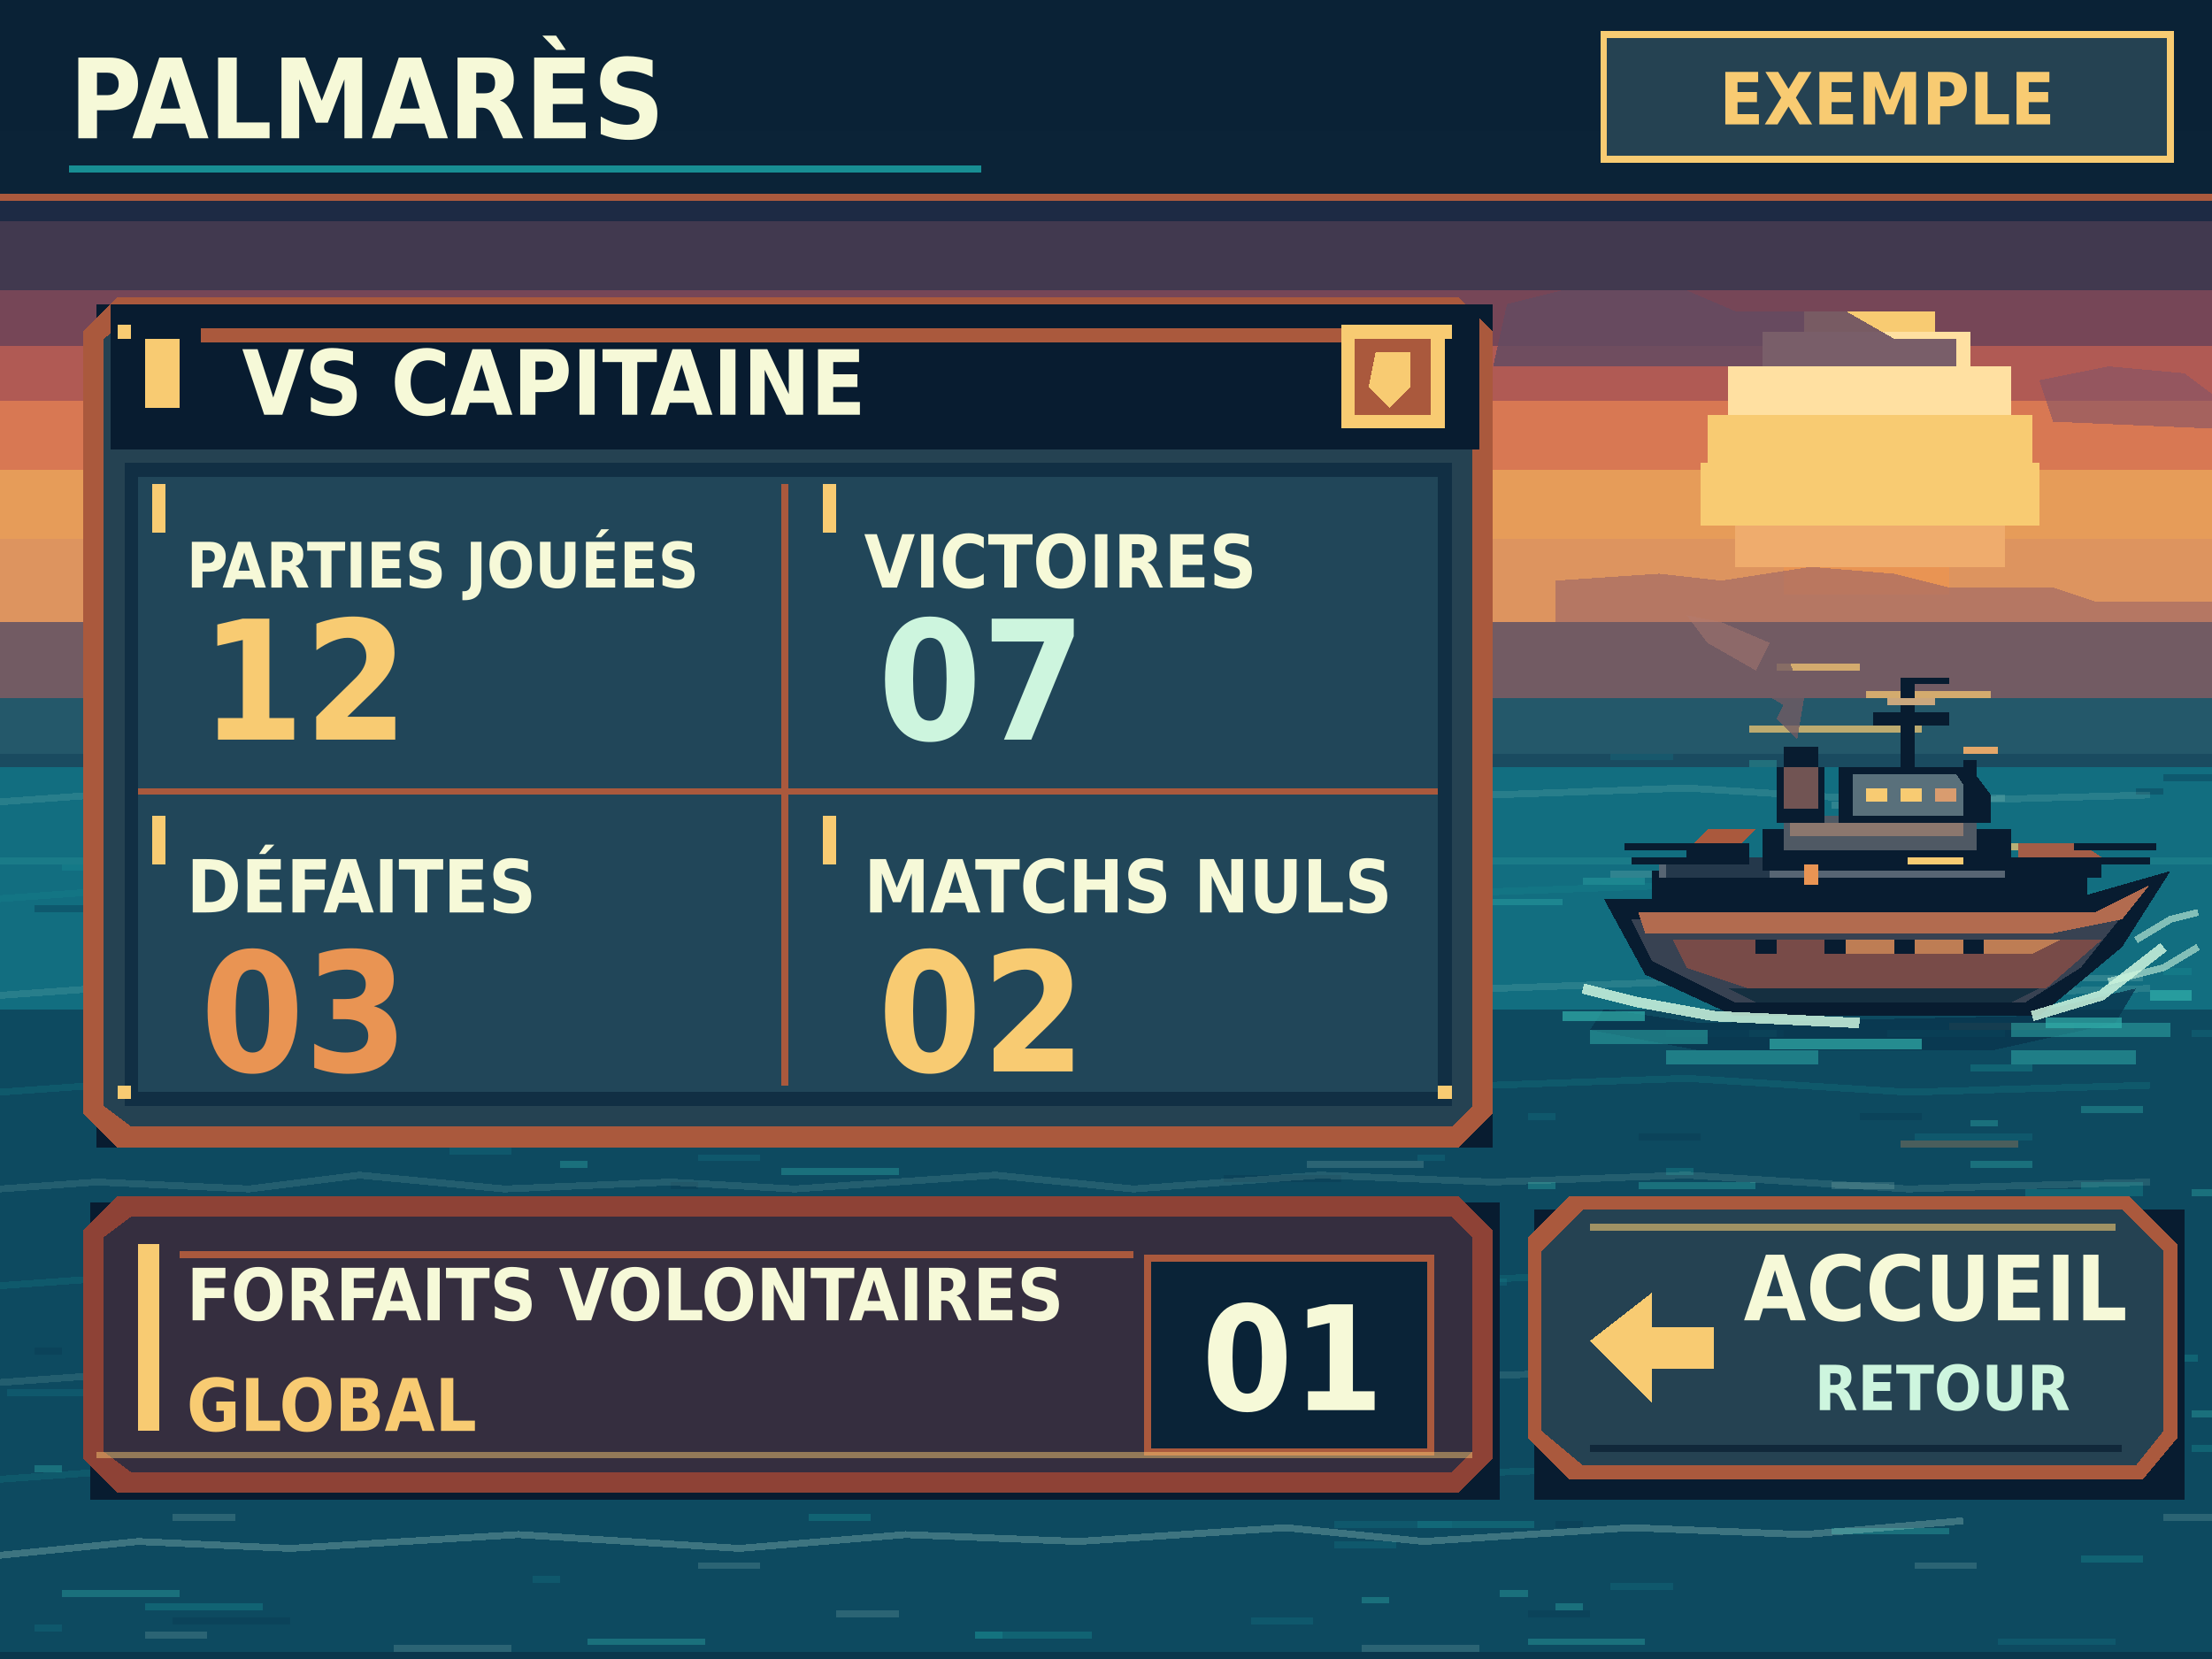
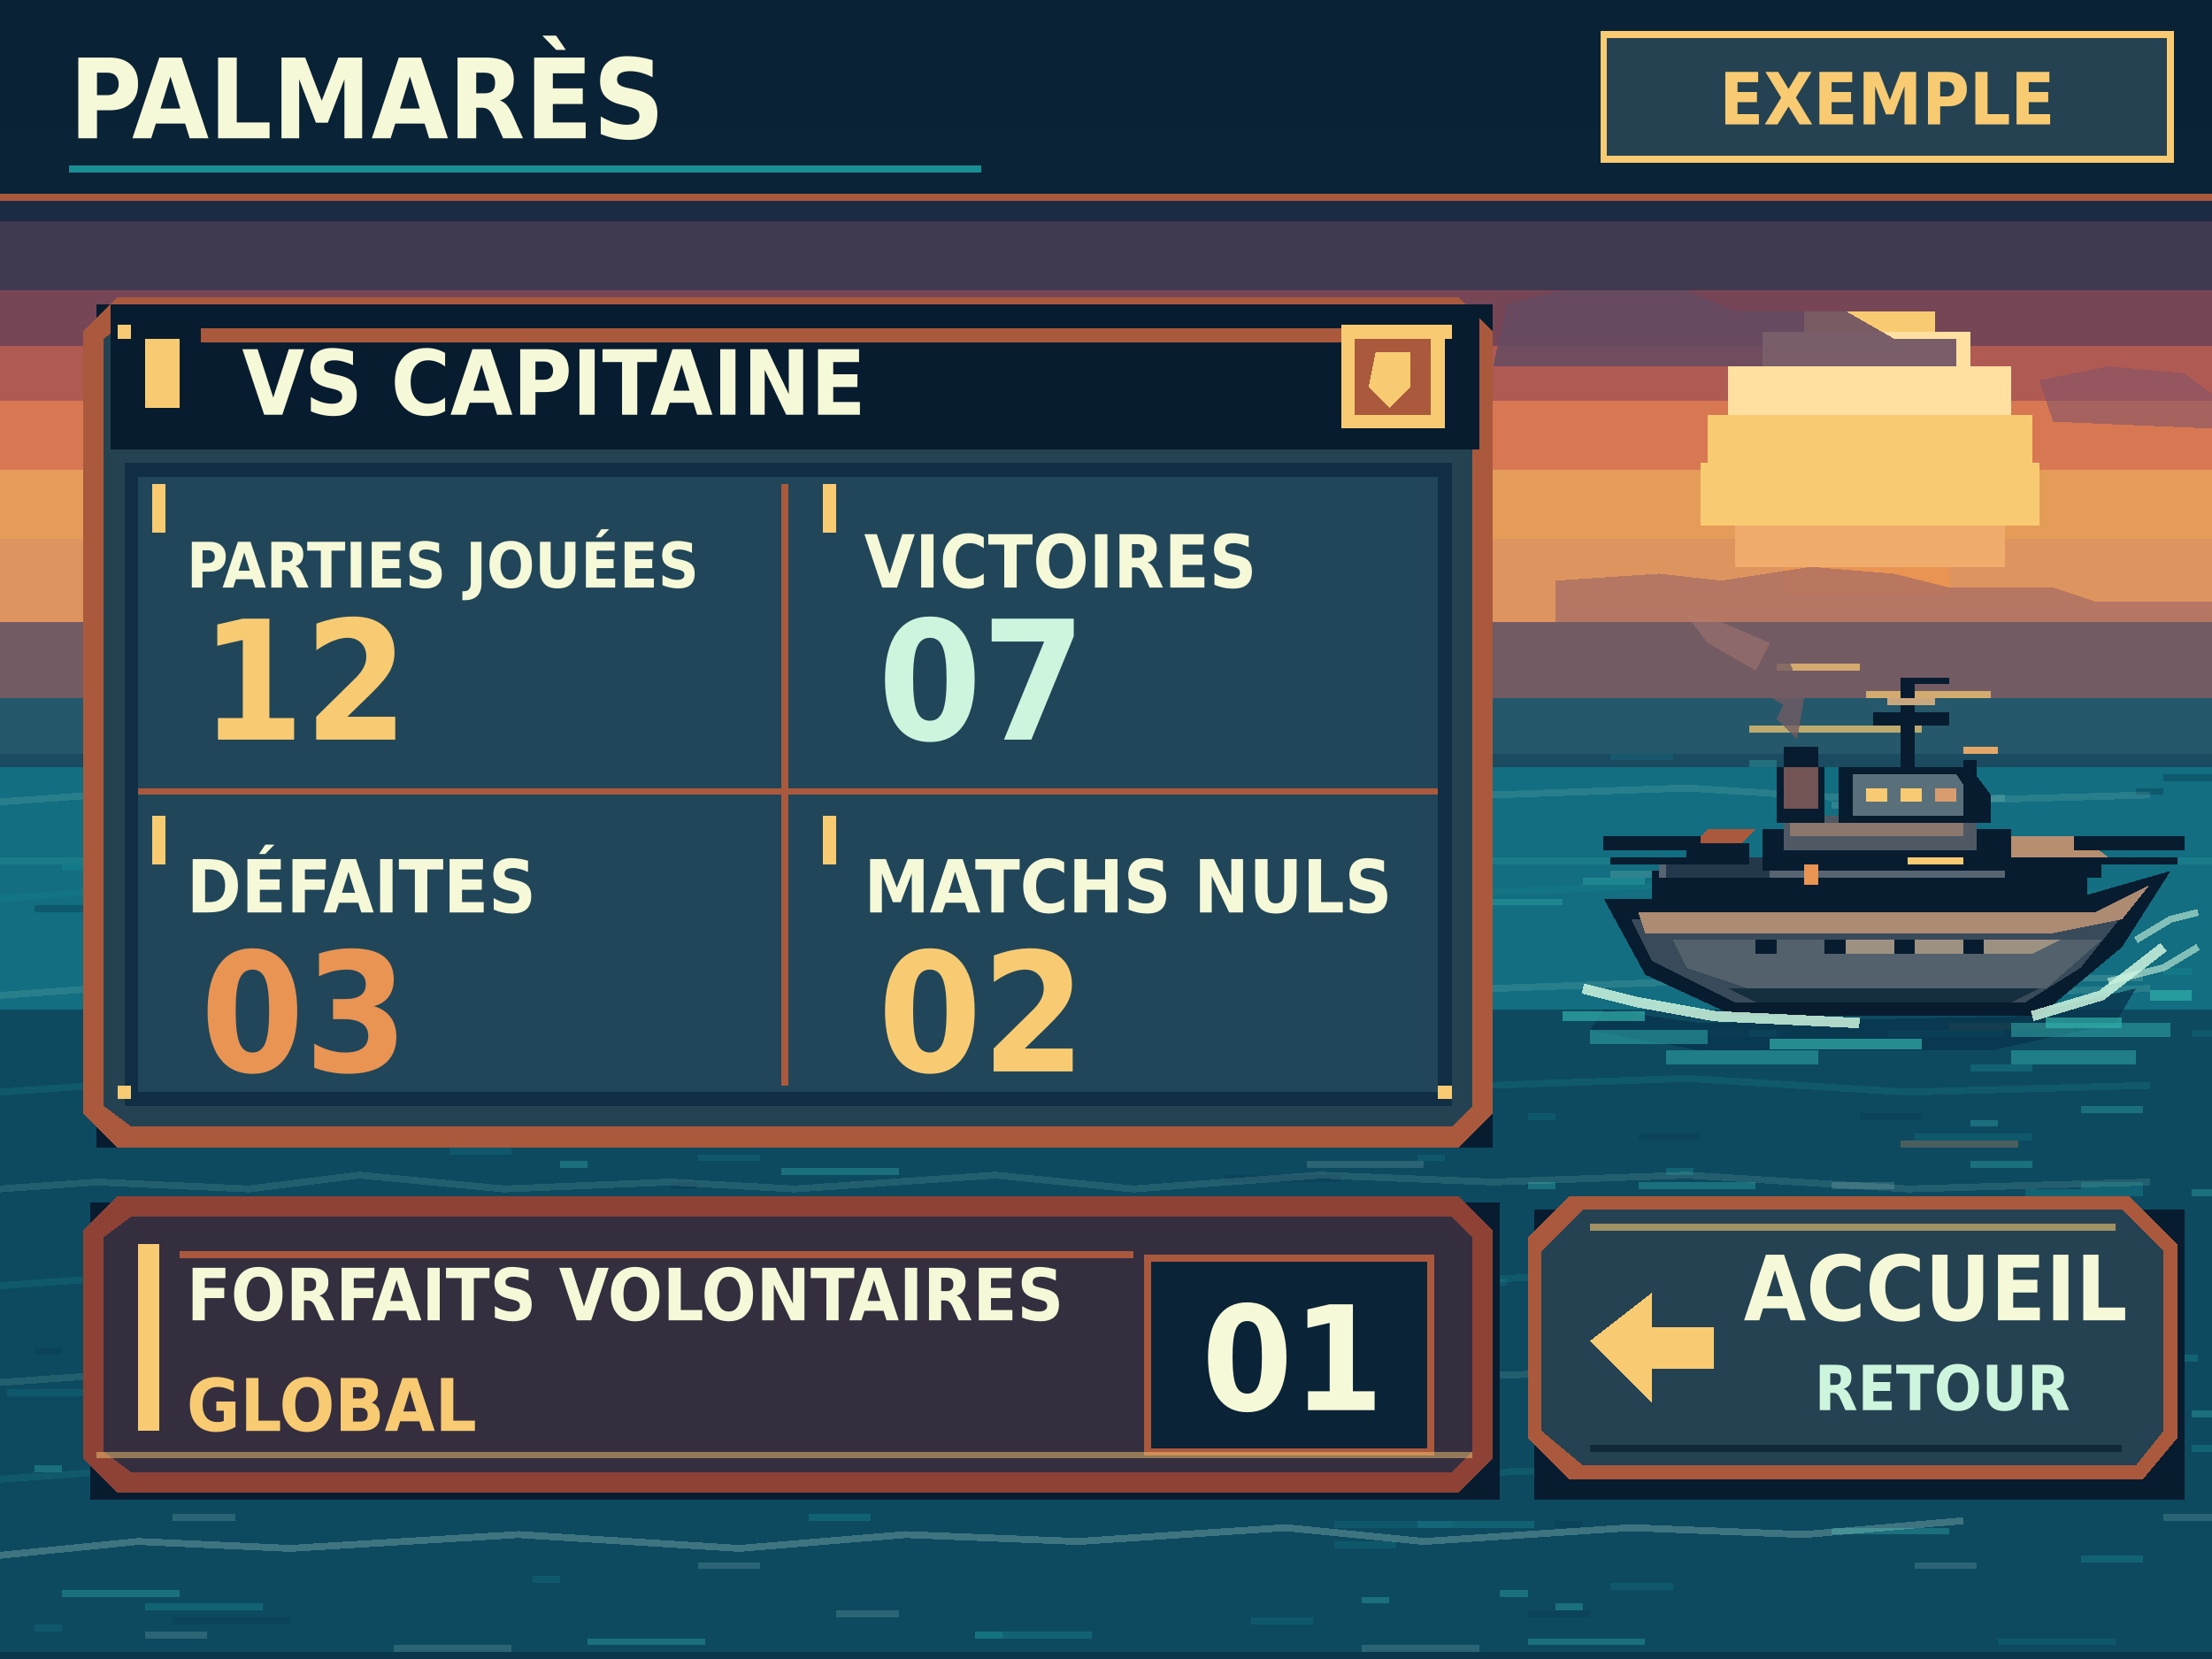
<svg xmlns="http://www.w3.org/2000/svg" width="320" height="240" viewBox="0 0 320 240" shape-rendering="crispEdges">
  <g id="scene-maritime-originale-g01-ocean-continu">
    <rect x="0" y="0" width="320" height="240" fill="#07354E" />
    <rect x="0" y="0" width="320" height="19" fill="#0A1C32" />
    <rect x="0" y="19" width="320" height="13" fill="#1D2A44" />
    <rect x="0" y="32" width="320" height="10" fill="#41394F" />
    <rect x="0" y="42" width="320" height="8" fill="#764657" />
    <rect x="0" y="50" width="320" height="8" fill="#B05A54" />
    <rect x="0" y="58" width="320" height="10" fill="#D87853" />
    <rect x="0" y="68" width="320" height="10" fill="#E69C59" />
    <rect x="0" y="78" width="320" height="12" fill="#DD945F" />
    <rect x="0" y="90" width="320" height="11" fill="#725B63" />
    <rect x="0" y="101" width="320" height="13" fill="#24586A" />
    <rect x="0" y="114" width="320" height="32" fill="#126E80" />
    <rect x="0" y="146" width="320" height="94" fill="#0D4A60" />
    <rect x="261" y="45" width="19" height="3" fill="#F8CB72" />
    <rect x="255" y="48" width="30" height="5" fill="#FFE0A1" />
    <rect x="250" y="53" width="41" height="7" fill="#FFE0A1" />
    <rect x="247" y="60" width="47" height="7" fill="#F8CB72" />
    <rect x="246" y="67" width="49" height="9" fill="#F8CB72" />
    <rect x="251" y="76" width="39" height="6" fill="#EFAC6D" />
    <rect x="258" y="82" width="24" height="4" fill="#E99453" />
    <polygon points="218,44 226,42 244,42 251,45 267,45 274,49 283,49 283,53 216,53" fill="#654B60" opacity=".87" />
    <polygon points="295,55 305,53 316,54 320,57 320,62 297,61" fill="#845465" opacity=".6" />
    <polygon points="225,84 240,83 249,84 262,82 274,83 282,85 297,85 303,87 320,87 320,90 225,90" fill="#9D6566" opacity=".62" />
    <rect x="0" y="109" width="320" height="2" fill="#07354E" opacity=".36" />
    <rect x="0" y="111" width="320" height="3" fill="#126E80" />
    <rect x="0" y="124" width="320" height="1" fill="#2B9A9C" opacity=".3" />
    <rect x="81" y="112" width="17" height="1" fill="#07354E" opacity=".37" />
    <rect x="85" y="123" width="9" height="1" fill="#126E80" opacity=".37" />
    <rect x="217" y="112" width="17" height="1" fill="#126E80" opacity=".37" />
    <rect x="221" y="171" width="4" height="1" fill="#30AFAB" opacity=".37" />
    <rect x="225" y="220" width="4" height="1" fill="#07354E" opacity=".37" />
    <rect x="165" y="109" width="9" height="1" fill="#188E93" opacity=".37" />
    <rect x="105" y="109" width="4" height="1" fill="#07354E" opacity=".37" />
    <rect x="109" y="165" width="4" height="1" fill="#126E80" opacity=".37" />
    <rect x="113" y="169" width="17" height="1" fill="#30AFAB" opacity=".37" />
    <rect x="245" y="203" width="17" height="1" fill="#126E80" opacity=".37" />
    <rect x="313" y="140" width="4" height="1" fill="#188E93" opacity=".37" />
    <rect x="317" y="204" width="3" height="1" fill="#30AFAB" opacity=".37" />
    <rect x="65" y="166" width="9" height="1" fill="#126E80" opacity=".37" />
    <rect x="5" y="235" width="4" height="1" fill="#126E80" opacity=".37" />
    <rect x="137" y="149" width="4" height="1" fill="#188E93" opacity=".37" />
    <rect x="77" y="210" width="4" height="1" fill="#CDF5DE" opacity=".16" />
    <rect x="209" y="130" width="17" height="1" fill="#30AFAB" opacity=".37" />
    <rect x="277" y="187" width="4" height="1" fill="#30AFAB" opacity=".37" />
    <rect x="25" y="219" width="9" height="1" fill="#CDF5DE" opacity=".16" />
    <rect x="93" y="153" width="17" height="1" fill="#126E80" opacity=".37" />
    <rect x="161" y="214" width="4" height="1" fill="#30AFAB" opacity=".37" />
    <rect x="293" y="172" width="17" height="1" fill="#188E93" opacity=".37" />
    <rect x="169" y="135" width="17" height="1" fill="#188E93" opacity=".37" />
    <rect x="109" y="119" width="4" height="1" fill="#30AFAB" opacity=".37" />
    <rect x="305" y="204" width="4" height="1" fill="#07354E" opacity=".37" />
    <rect x="181" y="114" width="17" height="1" fill="#30AFAB" opacity=".37" />
    <rect x="57" y="238" width="17" height="1" fill="#CDF5DE" opacity=".16" />
    <rect x="317" y="149" width="3" height="1" fill="#126E80" opacity=".37" />
    <rect x="193" y="116" width="4" height="1" fill="#30AFAB" opacity=".37" />
    <rect x="5" y="195" width="4" height="1" fill="#07354E" opacity=".37" />
    <rect x="9" y="230" width="17" height="1" fill="#30AFAB" opacity=".37" />
    <rect x="13" y="190" width="9" height="1" fill="#188E93" opacity=".37" />
    <rect x="273" y="189" width="17" height="1" fill="#CDF5DE" opacity=".16" />
    <rect x="277" y="226" width="9" height="1" fill="#CDF5DE" opacity=".16" />
    <rect x="25" y="234" width="17" height="1" fill="#07354E" opacity=".37" />
    <rect x="285" y="168" width="9" height="1" fill="#30AFAB" opacity=".37" />
    <rect x="33" y="158" width="4" height="1" fill="#07354E" opacity=".37" />
    <rect x="293" y="141" width="17" height="1" fill="#CDF5DE" opacity=".16" />
    <rect x="41" y="193" width="9" height="1" fill="#30AFAB" opacity=".37" />
    <rect x="237" y="173" width="9" height="1" fill="#07354E" opacity=".37" />
    <rect x="177" y="197" width="4" height="1" fill="#188E93" opacity=".37" />
    <rect x="181" y="182" width="9" height="1" fill="#30AFAB" opacity=".37" />
    <rect x="121" y="233" width="9" height="1" fill="#CDF5DE" opacity=".16" />
    <rect x="317" y="209" width="3" height="1" fill="#188E93" opacity=".37" />
    <rect x="1" y="201" width="17" height="1" fill="#126E80" opacity=".37" />
    <rect x="261" y="139" width="4" height="1" fill="#126E80" opacity=".37" />
    <rect x="73" y="193" width="9" height="1" fill="#126E80" opacity=".37" />
    <rect x="205" y="220" width="17" height="1" fill="#188E93" opacity=".37" />
    <rect x="273" y="149" width="17" height="1" fill="#188E93" opacity=".37" />
    <rect x="85" y="237" width="17" height="1" fill="#30AFAB" opacity=".37" />
    <rect x="153" y="133" width="4" height="1" fill="#188E93" opacity=".37" />
    <rect x="221" y="233" width="9" height="1" fill="#07354E" opacity=".37" />
    <rect x="161" y="144" width="4" height="1" fill="#126E80" opacity=".37" />
    <rect x="165" y="156" width="9" height="1" fill="#CDF5DE" opacity=".16" />
    <rect x="233" y="126" width="9" height="1" fill="#CDF5DE" opacity=".16" />
    <rect x="301" y="225" width="9" height="1" fill="#188E93" opacity=".37" />
    <rect x="241" y="149" width="17" height="1" fill="#126E80" opacity=".37" />
    <rect x="181" y="194" width="9" height="1" fill="#CDF5DE" opacity=".16" />
    <rect x="121" y="125" width="9" height="1" fill="#CDF5DE" opacity=".16" />
    <rect x="253" y="149" width="4" height="1" fill="#30AFAB" opacity=".37" />
    <rect x="65" y="144" width="4" height="1" fill="#126E80" opacity=".37" />
    <rect x="197" y="231" width="4" height="1" fill="#30AFAB" opacity=".37" />
    <rect x="73" y="195" width="9" height="1" fill="#188E93" opacity=".37" />
    <rect x="141" y="236" width="17" height="1" fill="#188E93" opacity=".37" />
    <rect x="145" y="152" width="17" height="1" fill="#126E80" opacity=".37" />
    <rect x="149" y="162" width="17" height="1" fill="#CDF5DE" opacity=".16" />
    <rect x="217" y="230" width="4" height="1" fill="#30AFAB" opacity=".37" />
    <rect x="29" y="193" width="9" height="1" fill="#07354E" opacity=".37" />
    <rect x="289" y="237" width="17" height="1" fill="#126E80" opacity=".37" />
    <rect x="229" y="185" width="9" height="1" fill="#30AFAB" opacity=".37" />
    <rect x="105" y="157" width="9" height="1" fill="#CDF5DE" opacity=".16" />
    <rect x="173" y="132" width="9" height="1" fill="#30AFAB" opacity=".37" />
    <rect x="49" y="137" width="4" height="1" fill="#188E93" opacity=".37" />
    <rect x="53" y="116" width="4" height="1" fill="#30AFAB" opacity=".37" />
    <rect x="185" y="121" width="17" height="1" fill="#126E80" opacity=".37" />
    <rect x="61" y="114" width="17" height="1" fill="#07354E" opacity=".37" />
    <rect x="129" y="193" width="9" height="1" fill="#07354E" opacity=".37" />
    <rect x="197" y="201" width="4" height="1" fill="#188E93" opacity=".37" />
    <rect x="265" y="221" width="17" height="1" fill="#30AFAB" opacity=".37" />
    <rect x="141" y="236" width="4" height="1" fill="#188E93" opacity=".37" />
    <rect x="17" y="196" width="9" height="1" fill="#CDF5DE" opacity=".16" />
    <rect x="277" y="164" width="17" height="1" fill="#126E80" opacity=".37" />
    <rect x="281" y="115" width="9" height="1" fill="#CDF5DE" opacity=".16" />
    <rect x="221" y="161" width="4" height="1" fill="#126E80" opacity=".37" />
    <rect x="97" y="171" width="4" height="1" fill="#07354E" opacity=".37" />
    <rect x="229" y="127" width="9" height="1" fill="#30AFAB" opacity=".37" />
    <rect x="105" y="150" width="17" height="1" fill="#30AFAB" opacity=".37" />
    <rect x="237" y="164" width="9" height="1" fill="#07354E" opacity=".37" />
    <rect x="241" y="169" width="4" height="1" fill="#188E93" opacity=".37" />
    <rect x="309" y="121" width="4" height="1" fill="#126E80" opacity=".37" />
    <rect x="249" y="125" width="9" height="1" fill="#07354E" opacity=".37" />
    <rect x="253" y="110" width="4" height="1" fill="#30AFAB" opacity=".37" />
    <rect x="193" y="223" width="9" height="1" fill="#126E80" opacity=".37" />
    <rect x="5" y="131" width="9" height="1" fill="#07354E" opacity=".37" />
    <rect x="265" y="145" width="9" height="1" fill="#CDF5DE" opacity=".16" />
    <rect x="141" y="135" width="9" height="1" fill="#126E80" opacity=".37" />
    <rect x="81" y="168" width="4" height="1" fill="#30AFAB" opacity=".37" />
    <rect x="85" y="150" width="9" height="1" fill="#188E93" opacity=".37" />
    <rect x="89" y="212" width="4" height="1" fill="#07354E" opacity=".37" />
    <rect x="221" y="237" width="17" height="1" fill="#30AFAB" opacity=".37" />
    <rect x="33" y="121" width="9" height="1" fill="#188E93" opacity=".37" />
    <rect x="101" y="191" width="4" height="1" fill="#188E93" opacity=".37" />
    <rect x="41" y="148" width="4" height="1" fill="#126E80" opacity=".37" />
    <rect x="237" y="171" width="17" height="1" fill="#30AFAB" opacity=".37" />
    <rect x="177" y="170" width="17" height="1" fill="#07354E" opacity=".37" />
    <rect x="309" y="196" width="9" height="1" fill="#188E93" opacity=".37" />
    <rect x="185" y="192" width="4" height="1" fill="#188E93" opacity=".37" />
    <rect x="317" y="172" width="3" height="1" fill="#30AFAB" opacity=".37" />
    <rect x="65" y="185" width="9" height="1" fill="#188E93" opacity=".37" />
    <rect x="261" y="123" width="17" height="1" fill="#CDF5DE" opacity=".16" />
    <rect x="137" y="207" width="9" height="1" fill="#126E80" opacity=".37" />
    <rect x="77" y="228" width="4" height="1" fill="#126E80" opacity=".37" />
    <rect x="273" y="176" width="9" height="1" fill="#188E93" opacity=".37" />
    <rect x="149" y="145" width="9" height="1" fill="#CDF5DE" opacity=".16" />
    <rect x="25" y="118" width="4" height="1" fill="#07354E" opacity=".37" />
    <rect x="285" y="162" width="4" height="1" fill="#30AFAB" opacity=".37" />
    <rect x="289" y="207" width="4" height="1" fill="#CDF5DE" opacity=".16" />
    <rect x="37" y="152" width="9" height="1" fill="#126E80" opacity=".37" />
    <rect x="169" y="153" width="9" height="1" fill="#126E80" opacity=".37" />
    <rect x="301" y="182" width="4" height="1" fill="#30AFAB" opacity=".37" />
    <rect x="49" y="155" width="17" height="1" fill="#30AFAB" opacity=".37" />
    <rect x="309" y="114" width="4" height="1" fill="#07354E" opacity=".37" />
    <rect x="313" y="219" width="7" height="1" fill="#CDF5DE" opacity=".16" />
    <rect x="189" y="168" width="17" height="1" fill="#CDF5DE" opacity=".16" />
    <rect x="129" y="120" width="9" height="1" fill="#07354E" opacity=".37" />
    <rect x="197" y="238" width="17" height="1" fill="#CDF5DE" opacity=".16" />
    <rect x="265" y="171" width="9" height="1" fill="#CDF5DE" opacity=".16" />
    <rect x="269" y="161" width="9" height="1" fill="#07354E" opacity=".37" />
    <rect x="273" y="114" width="9" height="1" fill="#07354E" opacity=".37" />
    <rect x="21" y="236" width="9" height="1" fill="#CDF5DE" opacity=".16" />
    <rect x="25" y="147" width="9" height="1" fill="#188E93" opacity=".37" />
    <rect x="285" y="174" width="4" height="1" fill="#188E93" opacity=".37" />
    <rect x="225" y="232" width="4" height="1" fill="#30AFAB" opacity=".37" />
    <rect x="101" y="226" width="9" height="1" fill="#CDF5DE" opacity=".16" />
    <rect x="233" y="229" width="9" height="1" fill="#126E80" opacity=".37" />
    <rect x="301" y="171" width="9" height="1" fill="#188E93" opacity=".37" />
    <rect x="49" y="187" width="17" height="1" fill="#30AFAB" opacity=".37" />
    <rect x="181" y="234" width="9" height="1" fill="#126E80" opacity=".37" />
    <rect x="249" y="137" width="4" height="1" fill="#CDF5DE" opacity=".16" />
    <rect x="189" y="126" width="17" height="1" fill="#126E80" opacity=".37" />
    <rect x="193" y="220" width="17" height="1" fill="#126E80" opacity=".37" />
    <rect x="261" y="206" width="17" height="1" fill="#CDF5DE" opacity=".16" />
    <rect x="9" y="125" width="9" height="1" fill="#188E93" opacity=".37" />
    <rect x="269" y="208" width="17" height="1" fill="#126E80" opacity=".37" />
    <rect x="209" y="111" width="4" height="1" fill="#126E80" opacity=".37" />
    <rect x="85" y="151" width="9" height="1" fill="#07354E" opacity=".37" />
    <rect x="153" y="137" width="9" height="1" fill="#07354E" opacity=".37" />
    <rect x="93" y="138" width="9" height="1" fill="#07354E" opacity=".37" />
    <rect x="97" y="164" width="17" height="1" fill="#188E93" opacity=".37" />
    <rect x="101" y="167" width="9" height="1" fill="#126E80" opacity=".37" />
    <rect x="233" y="109" width="9" height="1" fill="#126E80" opacity=".37" />
    <rect x="301" y="160" width="9" height="1" fill="#30AFAB" opacity=".37" />
    <rect x="177" y="143" width="4" height="1" fill="#30AFAB" opacity=".37" />
    <rect x="117" y="219" width="9" height="1" fill="#188E93" opacity=".37" />
    <rect x="313" y="112" width="7" height="1" fill="#07354E" opacity=".37" />
    <rect x="125" y="197" width="17" height="1" fill="#188E93" opacity=".37" />
    <rect x="129" y="126" width="4" height="1" fill="#30AFAB" opacity=".37" />
    <rect x="5" y="212" width="4" height="1" fill="#30AFAB" opacity=".37" />
    <rect x="265" y="116" width="9" height="1" fill="#CDF5DE" opacity=".16" />
    <rect x="205" y="167" width="4" height="1" fill="#126E80" opacity=".37" />
    <rect x="209" y="185" width="9" height="1" fill="#126E80" opacity=".37" />
    <rect x="21" y="232" width="17" height="1" fill="#188E93" opacity=".37" />
    <rect x="89" y="133" width="9" height="1" fill="#30AFAB" opacity=".37" />
    <rect x="285" y="154" width="9" height="1" fill="#188E93" opacity=".37" />
    <rect x="161" y="192" width="9" height="1" fill="#126E80" opacity=".37" />
    <path d="M0 116l14-1 22 1 16-2 21 2 24-1 18 1 29-2 20 2 27-2 25 1 28-1 32 2 35-1" fill="none" stroke="#CDF5DE" stroke-width="1" opacity=".12" />
    <path d="M0 130l14-1 22 1 16-2 21 2 24-1 18 1 29-2 20 2 27-2 25 1 28-1 32 2 35-1" fill="none" stroke="#188E93" stroke-width="1" opacity=".23" />
    <path d="M0 144l14-1 22 1 16-2 21 2 24-1 18 1 29-2 20 2 27-2 25 1 28-1 32 2 35-1" fill="none" stroke="#CDF5DE" stroke-width="1" opacity=".12" />
    <path d="M0 158l14-1 22 1 16-2 21 2 24-1 18 1 29-2 20 2 27-2 25 1 28-1 32 2 35-1" fill="none" stroke="#188E93" stroke-width="1" opacity=".23" />
    <path d="M0 172l14-1 22 1 16-2 21 2 24-1 18 1 29-2 20 2 27-2 25 1 28-1 32 2 35-1" fill="none" stroke="#CDF5DE" stroke-width="1" opacity=".12" />
    <path d="M0 186l14-1 22 1 16-2 21 2 24-1 18 1 29-2 20 2 27-2 25 1 28-1 32 2 35-1" fill="none" stroke="#188E93" stroke-width="1" opacity=".23" />
    <path d="M0 200l14-1 22 1 16-2 21 2 24-1 18 1 29-2 20 2 27-2 25 1 28-1 32 2 35-1" fill="none" stroke="#CDF5DE" stroke-width="1" opacity=".12" />
    <path d="M0 214l14-1 22 1 16-2 21 2 24-1 18 1 29-2 20 2 27-2 25 1 28-1 32 2 35-1" fill="none" stroke="#188E93" stroke-width="1" opacity=".23" />
    <rect x="257" y="96" width="12" height="1" fill="#F8CB72" opacity=".72" />
    <rect x="270" y="100" width="18" height="1" fill="#F8CB72" opacity=".72" />
    <rect x="253" y="105" width="25" height="1" fill="#F8CB72" opacity=".72" />
    <rect x="269" y="114" width="12" height="1" fill="#F8CB72" opacity=".72" />
    <rect x="290" y="122" width="16" height="1" fill="#F8CB72" opacity=".72" />
    <rect x="260" y="134" width="21" height="1" fill="#E99453" opacity=".28" />
    <rect x="282" y="148" width="18" height="1" fill="#E99453" opacity=".28" />
    <rect x="275" y="165" width="17" height="1" fill="#E99453" opacity=".28" />
    <rect x="293" y="175" width="20" height="1" fill="#E99453" opacity=".28" />
    <rect x="255" y="184" width="27" height="1" fill="#E99453" opacity=".28" />
    <rect x="277" y="211" width="25" height="1" fill="#E99453" opacity=".28" />
  </g>
  <g id="navire-guerre-illustre-ancre-dans-la-mer" data-scene-role="navire-militaire">
    <path d="M232 146l14 2 46-1 17-4-3 5-18 4h-42l-16-3z" fill="#07354E" opacity=".8" />
    <path d="M230 150h17m44-1h23m-73 4h22m28 0h18" fill="none" stroke="#30AFAB" stroke-width="2" opacity=".52" />
    <path d="M232 130h68l14-4-7 11-12 10h-44l-13-6z" fill="#081C30" />
-     <path d="M236 133h68l5-3-8 10-8 5h-42l-12-6z" fill="#384252" />
-     <path d="M242 136h62l-8 7h-43l-9-3z" fill="#784B48" />
+     <path d="M236 133h68l5-3-8 10-8 5h-42l-12-6z" fill="#394A5A" />
+     <path d="M242 136h62l-8 7h-43l-9-3z" fill="#52616B" />
    <path d="M250 143h45l-4 2h-37z" fill="#152F40" />
-     <path d="M237 132h66l8-4-4 5-10 2h-59z" fill="#B26B4F" />
-     <path d="M266 136h32l-4 2h-27z" fill="#D68D58" opacity=".75" />
+     <path d="M237 132h66l8-4-4 5-10 2h-59z" fill="#AD8A72" />
+     <path d="M266 136h32l-4 2h-27z" fill="#B5A18A" opacity=".75" />
    <rect x="239" y="126" width="63" height="4" fill="#081C30" />
    <rect x="240" y="125" width="60" height="2" fill="#576573" />
    <path d="M241 124h15v3h-15z" fill="#24384B" />
    <rect x="244" y="122" width="9" height="3" fill="#081C30" />
    <path d="M245 122h7l2-2h-7z" fill="#AA593D" />
-     <rect x="235" y="122" width="11" height="1" fill="#081C30" />
-     <rect x="236" y="124" width="9" height="1" fill="#081C30" />
+     <rect x="232" y="121" width="14" height="2" fill="#081C30" />
+     <rect x="233" y="124" width="13" height="1" fill="#081C30" />
    <path d="M290 124h14v3h-14z" fill="#081C30" />
-     <path d="M292 122h9l3 2h-12z" fill="#A45D47" />
-     <rect x="300" y="122" width="12" height="1" fill="#081C30" />
-     <rect x="301" y="124" width="10" height="1" fill="#081C30" />
+     <path d="M290 121h11l4 3h-15z" fill="#B88E70" />
+     <rect x="300" y="121" width="16" height="2" fill="#081C30" />
+     <rect x="301" y="124" width="14" height="1" fill="#081C30" />
    <rect x="255" y="120" width="36" height="6" fill="#081C30" />
    <path d="M258 118h28v5h-28z" fill="#4F5964" />
    <rect x="259" y="119" width="25" height="2" fill="#8B776E" />
    <path d="M266 111h19l3 4v4h-22z" fill="#081C30" />
    <path d="M268 112h15l2 3v3h-17z" fill="#59707B" />
    <rect x="270" y="114" width="3" height="2" fill="#F8CB72" />
    <rect x="275" y="114" width="3" height="2" fill="#F8CB72" />
    <rect x="280" y="114" width="3" height="2" fill="#D99C6F" />
    <rect x="257" y="111" width="7" height="8" fill="#081C30" />
    <rect x="258" y="111" width="5" height="6" fill="#715453" />
    <rect x="258" y="108" width="5" height="3" fill="#081C30" />
    <path d="M260 107l-3-3 1-2-5-3 1-2-6-3 2-2 9 4 2 5z" fill="#725B63" opacity=".78" />
    <path d="M254 97l-7-4-3-4 5 1 7 3z" fill="#B27B72" opacity=".42" />
    <rect x="275" y="98" width="2" height="13" fill="#081C30" />
    <rect x="271" y="103" width="11" height="2" fill="#081C30" />
    <rect x="273" y="101" width="7" height="1" fill="#C9A77E" />
    <rect x="277" y="98" width="5" height="1" fill="#081C30" />
    <rect x="284" y="110" width="2" height="9" fill="#081C30" />
    <rect x="284" y="108" width="5" height="1" fill="#E4A769" />
    <rect x="261" y="125" width="2" height="3" fill="#E99453" />
    <rect x="276" y="124" width="8" height="1" fill="#F8CB72" />
    <rect x="254" y="136" width="3" height="2" fill="#081C30" />
    <rect x="264" y="136" width="3" height="2" fill="#081C30" />
    <rect x="274" y="136" width="3" height="2" fill="#081C30" />
    <rect x="284" y="136" width="3" height="2" fill="#081C30" />
    <path d="M229 143l8 2 11 2 21 1m25-1 10-3 9-7" fill="none" stroke="#CDF5DE" stroke-width="1.5" opacity=".85" />
    <path d="M226 147h12m58 1h11m4-4h6m-61 7h22" fill="none" stroke="#30AFAB" stroke-width="1.5" opacity=".7" />
    <path d="M309 136l5-3 4-1m-13 10 8-2 5-3" fill="none" stroke="#CDF5DE" stroke-width="1" opacity=".6" />
  </g>
  <g id="entete-palmares-et-avertissement-fictif">
    <rect x="0" y="0" width="320" height="29" fill="#0A2337" opacity=".95" />
    <rect x="0" y="28" width="320" height="1" fill="#AA593D" />
    <text x="10" y="20" fill="#F6F9D8" font-family="DejaVu Sans Condensed,DejaVu Sans,sans-serif" font-size="16" font-weight="700" text-anchor="start">PALMARÈS</text>
    <rect x="10" y="24" width="132" height="1" fill="#188E93" />
    <rect x="232" y="5" width="82" height="18" fill="#254252" stroke="#F8CB72" stroke-width="1" />
    <text x="273" y="18" fill="#F8CB72" font-family="DejaVu Sans Condensed,DejaVu Sans,sans-serif" font-size="10.4" font-weight="700" text-anchor="middle">EXEMPLE</text>
  </g>
  <g id="journal-de-bord-stats-capitaine">
    <rect x="14" y="44" width="202" height="122" fill="#081C30" />
    <polygon points="17,43 211,43 216,48 216,161 211,166 17,166 12,161 12,48" fill="#AA593D" />
    <polygon points="19,46 209,46 213,49 213,160 210,163 19,163 15,160 15,49" fill="#254252" />
    <rect x="22" y="70" width="65" height="1" fill="#3A5C63" opacity=".4" />
    <rect x="105" y="75" width="78" height="1" fill="#3A5C63" opacity=".4" />
    <rect x="36" y="104" width="58" height="1" fill="#3A5C63" opacity=".4" />
    <rect x="130" y="108" width="69" height="1" fill="#3A5C63" opacity=".4" />
    <rect x="22" y="125" width="47" height="1" fill="#3A5C63" opacity=".4" />
    <rect x="112" y="156" width="75" height="1" fill="#3A5C63" opacity=".4" />
    <rect x="23" y="159" width="72" height="1" fill="#3A5C63" opacity=".4" />
    <rect x="16" y="44" width="198" height="21" fill="#081C30" />
    <rect x="21" y="49" width="5" height="10" fill="#F8CB72" />
    <path d="M29 48h172v1H29" fill="none" stroke="#AA593D" stroke-width="1" />
    <text x="35" y="60" fill="#F6F9D8" font-family="DejaVu Sans Condensed,DejaVu Sans,sans-serif" font-size="13" font-weight="800" text-anchor="start">VS CAPITAINE</text>
    <rect x="194" y="47" width="15" height="15" fill="#F8CB72" />
    <rect x="196" y="49" width="11" height="11" fill="#AA593D" />
    <path d="M199 51l5 0v5l-3 3-3-3z" fill="#F8CB72" />
    <rect x="18" y="67" width="192" height="93" fill="#112F44" />
    <rect x="20" y="69" width="188" height="89" fill="#214659" />
    <rect x="113" y="70" width="1" height="87" fill="#AA593D" />
    <rect x="20" y="114" width="188" height="1" fill="#AA593D" />
    <rect x="22" y="70" width="2" height="7" fill="#F8CB72" />
    <rect x="119" y="70" width="2" height="7" fill="#F8CB72" />
    <rect x="22" y="118" width="2" height="7" fill="#F8CB72" />
    <rect x="119" y="118" width="2" height="7" fill="#F8CB72" />
    <g data-stat="parties" data-value="12">
      <text x="27" y="85" fill="#F6F9D8" font-family="DejaVu Sans Condensed,DejaVu Sans,sans-serif" font-size="9.1" font-weight="700" text-anchor="start">PARTIES JOUÉES</text>
      <text x="29" y="107" fill="#F8CB72" font-family="DejaVu Sans Condensed,DejaVu Sans,sans-serif" font-size="24" font-weight="800" text-anchor="start">12</text>
    </g>
    <g data-stat="victoires" data-value="07">
      <text x="125" y="85" fill="#F6F9D8" font-family="DejaVu Sans Condensed,DejaVu Sans,sans-serif" font-size="10.6" font-weight="700" text-anchor="start">VICTOIRES</text>
      <text x="127" y="107" fill="#CDF5DE" font-family="DejaVu Sans Condensed,DejaVu Sans,sans-serif" font-size="24" font-weight="800" text-anchor="start">07</text>
    </g>
    <g data-stat="defaites" data-value="03">
      <text x="27" y="132" fill="#F6F9D8" font-family="DejaVu Sans Condensed,DejaVu Sans,sans-serif" font-size="10.6" font-weight="700" text-anchor="start">DÉFAITES</text>
      <text x="29" y="155" fill="#E99453" font-family="DejaVu Sans Condensed,DejaVu Sans,sans-serif" font-size="24" font-weight="800" text-anchor="start">03</text>
    </g>
    <g data-stat="nuls" data-value="02">
      <text x="125" y="132" fill="#F6F9D8" font-family="DejaVu Sans Condensed,DejaVu Sans,sans-serif" font-size="10.6" font-weight="700" text-anchor="start">MATCHS NULS</text>
      <text x="127" y="155" fill="#F8CB72" font-family="DejaVu Sans Condensed,DejaVu Sans,sans-serif" font-size="24" font-weight="800" text-anchor="start">02</text>
    </g>
    <rect x="17" y="47" width="2" height="2" fill="#F8CB72" />
    <rect x="208" y="47" width="2" height="2" fill="#F8CB72" />
    <rect x="17" y="157" width="2" height="2" fill="#F8CB72" />
    <rect x="208" y="157" width="2" height="2" fill="#F8CB72" />
  </g>
  <g id="forfaits-volontaires-globaux-distincts">
    <rect x="13" y="174" width="204" height="43" fill="#081C30" />
    <polygon points="17,173 211,173 216,178 216,211 211,216 17,216 12,211 12,178" fill="#8E4236" />
    <polygon points="19,176 210,176 213,179 213,210 210,213 19,213 15,210 15,179" fill="#352E3F" />
    <rect x="20" y="180" width="3" height="27" fill="#F8CB72" />
    <rect x="26" y="181" width="138" height="1" fill="#AA593D" />
    <text x="27" y="191" fill="#F6F9D8" font-family="DejaVu Sans Condensed,DejaVu Sans,sans-serif" font-size="10.4" font-weight="700" text-anchor="start">FORFAITS VOLONTAIRES</text>
    <text x="27" y="207" fill="#F8CB72" font-family="DejaVu Sans Condensed,DejaVu Sans,sans-serif" font-size="10.5" font-weight="800" text-anchor="start">GLOBAL</text>
    <rect x="166" y="182" width="41" height="28" fill="#0A2337" stroke="#AA593D" stroke-width="1" />
    <g data-stat="forfaits_globaux" data-value="01">
      <text x="187" y="204" fill="#F6F9D8" font-family="DejaVu Sans Condensed,DejaVu Sans,sans-serif" font-size="21" font-weight="800" text-anchor="middle">01</text>
    </g>
    <rect x="14" y="210" width="199" height="1" fill="#F8CB72" opacity=".48" />
  </g>
  <g id="retour-volontaire-vers-accueil">
    <rect x="222" y="175" width="94" height="42" fill="#081C30" />
    <polygon points="227,173 308,173 315,180 315,208 310,214 227,214 221,208 221,179" fill="#AA593D" />
    <polygon points="229,175 307,175 313,181 313,207 309,212 229,212 223,207 223,181" fill="#254252" />
    <path d="M230 194l9-7v5h9v6h-9v5z" fill="#F8CB72" />
    <text x="280" y="191" fill="#F6F9D8" font-family="DejaVu Sans Condensed,DejaVu Sans,sans-serif" font-size="13" font-weight="800" text-anchor="middle">ACCUEIL</text>
    <text x="281" y="204" fill="#CDF5DE" font-family="DejaVu Sans Condensed,DejaVu Sans,sans-serif" font-size="9" font-weight="700" text-anchor="middle">RETOUR</text>
    <rect x="230" y="177" width="76" height="1" fill="#F8CB72" opacity=".58" />
    <rect x="230" y="209" width="77" height="1" fill="#081C30" opacity=".7" />
  </g>
  <g id="ecume-et-profondeur-premier-plan">
    <path d="M0 225l20-2 22 1 33-2 32 2 24-2 25 1 30-2 20 2 30-2 25 1 23-2" fill="none" stroke="#CDF5DE" stroke-width="1" opacity=".25" />
    <rect x="0" y="239" width="320" height="1" fill="#081C30" opacity=".4" />
  </g>
</svg>
